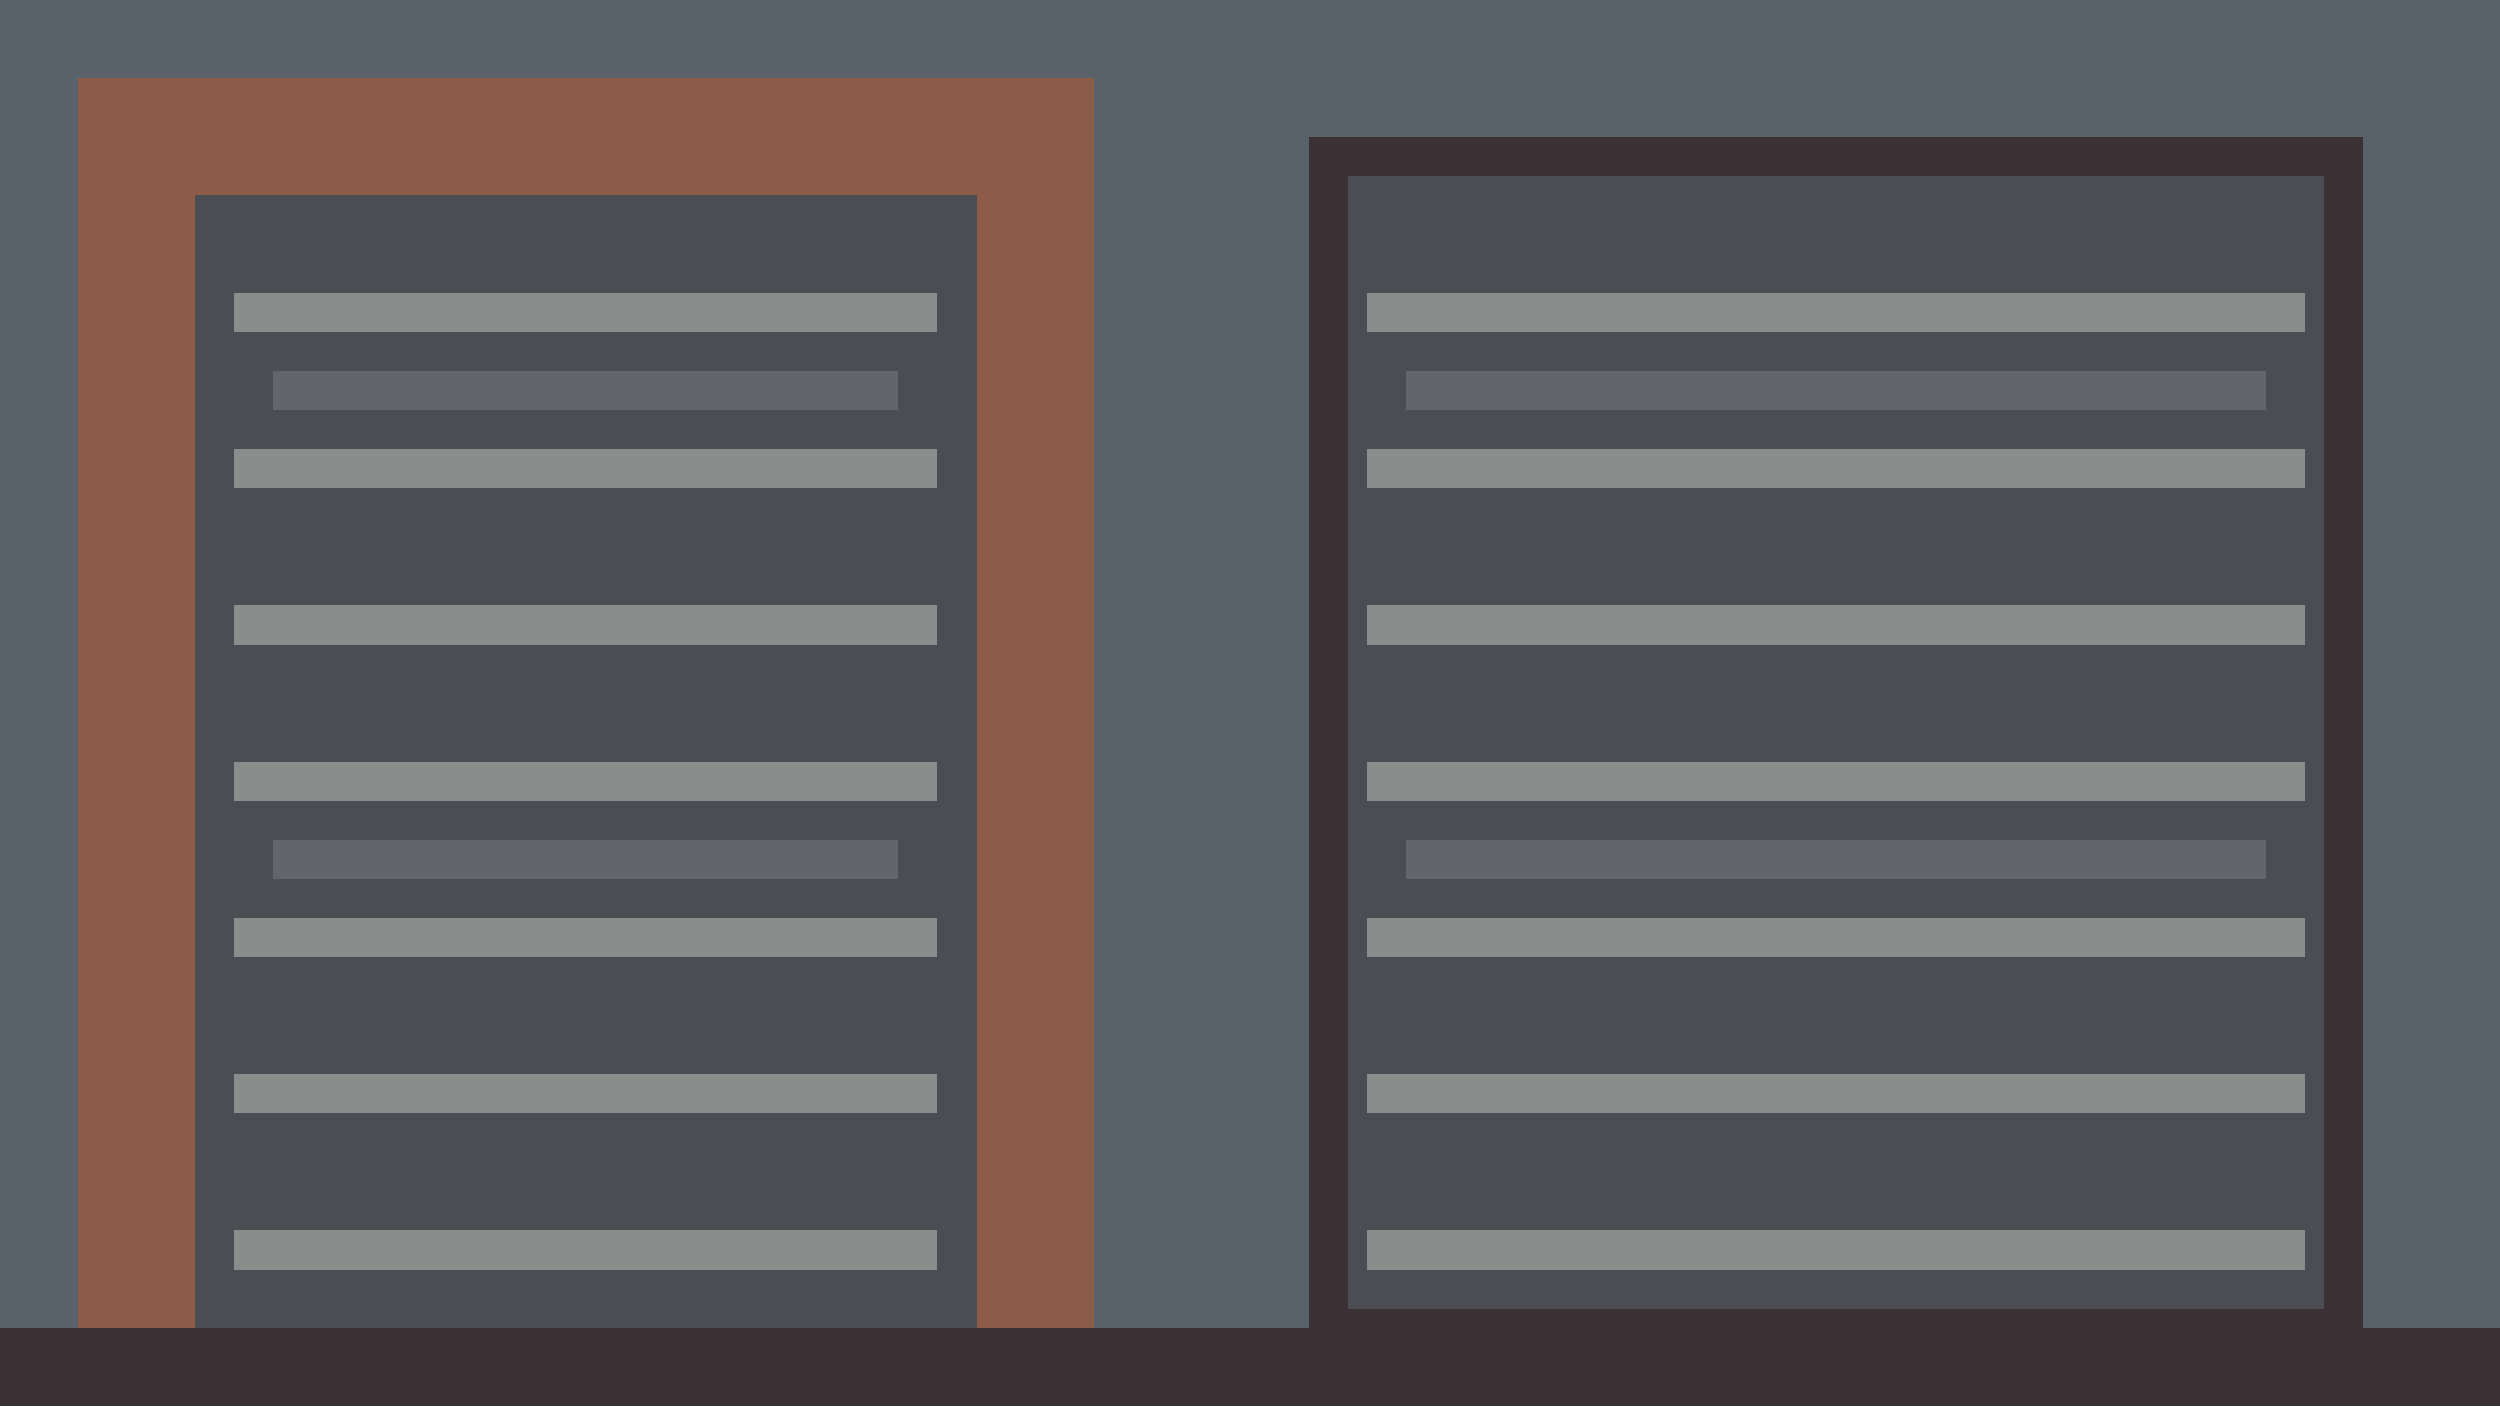
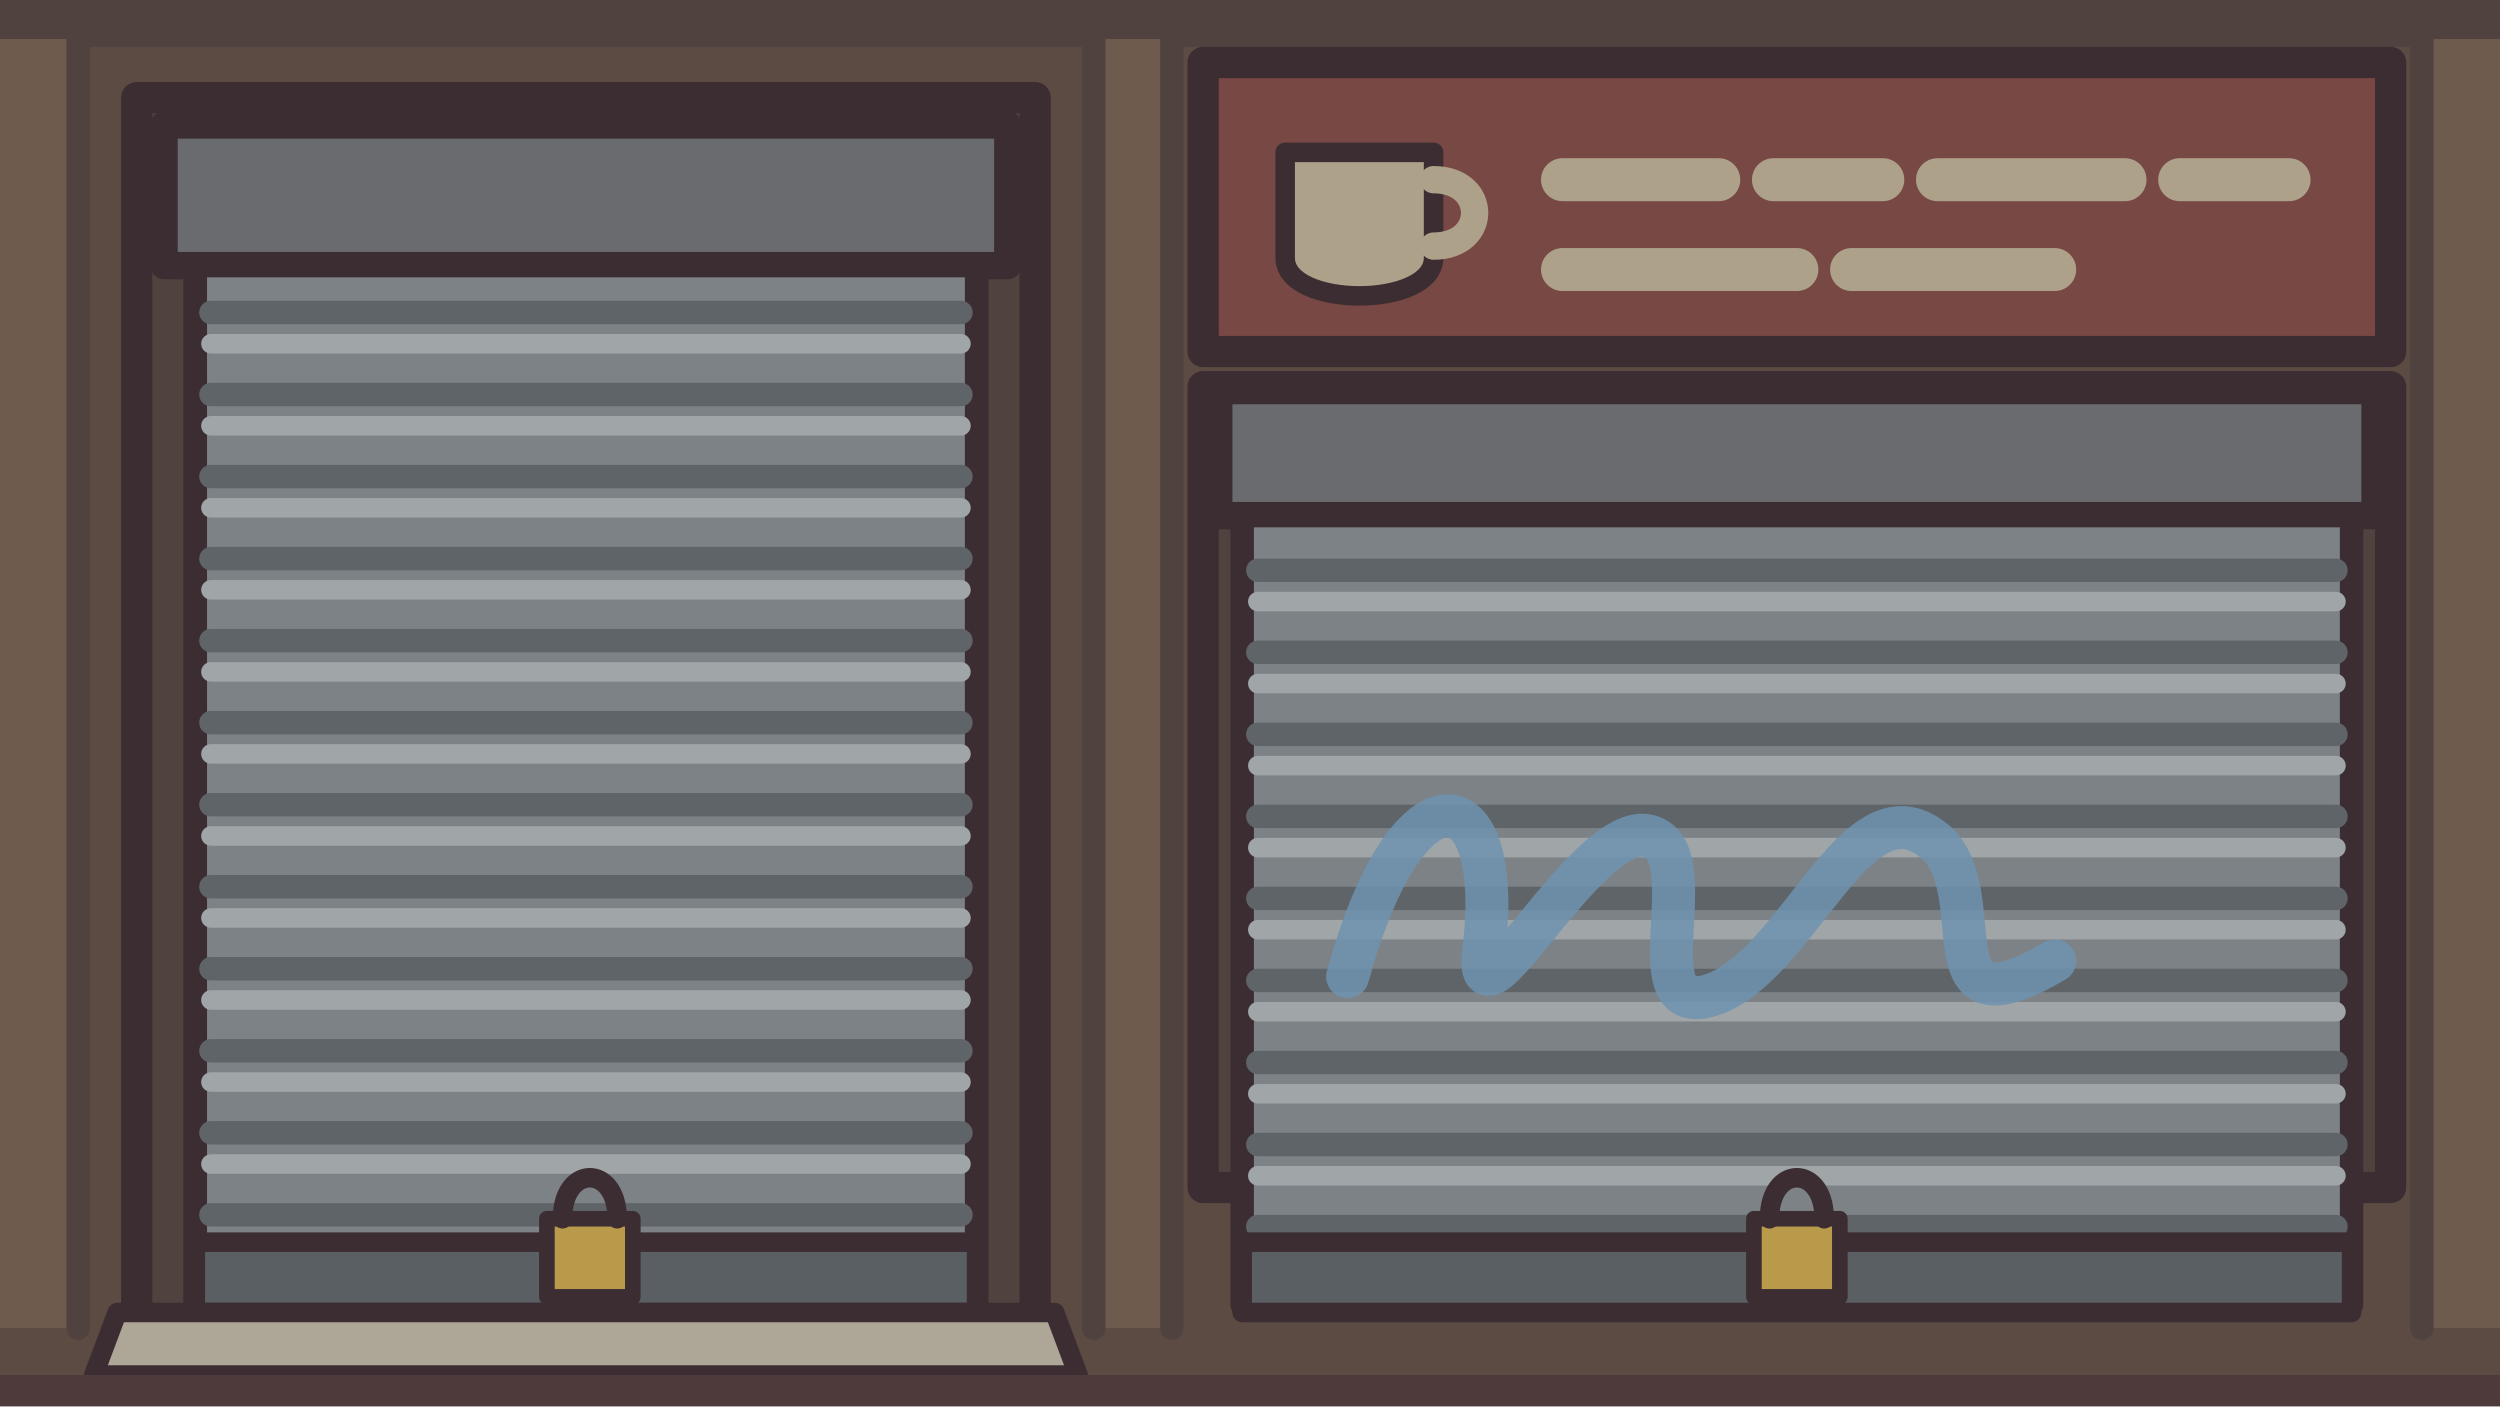
- <svg xmlns="http://www.w3.org/2000/svg" width="64" height="36" viewBox="0 0 64 36" shape-rendering="crispEdges">
-   <rect width="64" height="36" fill="#596269" />
-   <rect x="2" y="2" width="26" height="34" fill="#8d5c48" />
-   <rect x="5" y="5" width="20" height="31" fill="#4b4d53" />
-   <rect x="34" y="4" width="26" height="30" fill="#4b4d53" stroke="#3b3034" />
-   <path d="M6 8H24 M6 12H24 M6 16H24 M6 20H24 M6 24H24 M6 28H24 M6 32H24 M35 8H59 M35 12H59 M35 16H59 M35 20H59 M35 24H59 M35 28H59 M35 32H59" stroke="#8a8d8c" />
-   <path d="M7 10H23 M7 22H23 M36 10H58 M36 22H58" stroke="#62666b" />
-   <rect y="34" width="64" height="2" fill="#3b3034" />
+ <svg xmlns="http://www.w3.org/2000/svg" width="64" height="36" viewBox="0 0 64 36" shape-rendering="geometricPrecision" stroke="#3b2d32" stroke-width="0.8" stroke-linejoin="round" stroke-linecap="round">
+   <rect width="64" height="36" fill="#5c4b43" stroke="none" />
+   <path d="M0 0.6 H64" fill="none" stroke="#50423e" stroke-width="1.2" />
+   <path d="M0 1 H2 V34 H0 Z M28 1 H30 V34 H28 Z M62 1 H64 V34 H62 Z" fill="#6f5a4e" stroke="none" />
+   <path d="M2 1 V34 M28 1 V34 M30 1 V34 M62 1 V34" fill="none" stroke="#50423e" stroke-width="0.6" />
+   <path d="M3.5 2.5 H26.5 V34 H3.5 Z" fill="#50423e" stroke-width="0.8" />
+   <path d="M5 4 H25 V34 H5 Z" fill="#2a2630" stroke-width="0.6" />
+   <path d="M4.2 3.2 H25.8 V6.8 H4.2 Z" fill="#6a6b6e" stroke-width="0.7" />
+   <path d="M5 6.8 H25 V33.4 H5 Z" fill="#7d8286" stroke-width="0.6" />
+   <path d="M5.4 8.0 H24.6 M5.4 10.1 H24.6 M5.4 12.2 H24.6 M5.4 14.3 H24.6 M5.4 16.4 H24.6 M5.4 18.5 H24.6 M5.4 20.6 H24.6 M5.4 22.7 H24.6 M5.4 24.8 H24.6 M5.4 26.9 H24.6 M5.4 29.0 H24.6 M5.4 31.1 H24.6" fill="none" stroke="#5f6468" stroke-width="0.6" />
+   <path d="M5.4 8.8 H24.6 M5.4 10.9 H24.6 M5.4 13.0 H24.6 M5.4 15.1 H24.6 M5.4 17.2 H24.6 M5.4 19.3 H24.6 M5.4 21.4 H24.6 M5.4 23.5 H24.6 M5.4 25.6 H24.6 M5.4 27.7 H24.6 M5.4 29.8 H24.6 M5.4 31.9 H24.6" fill="none" stroke="#a0a5a8" stroke-width="0.5" />
+   <path d="M5 31.8 H25 V33.6 H5 Z" fill="#5a5f63" stroke-width="0.5" />
+   <path d="M14 31.2 H16.2 V33.2 H14 Z" fill="#b89a4a" stroke-width="0.4" />
+   <path d="M14.4 31.2 C14.4 29.8 15.8 29.8 15.8 31.2" fill="none" stroke-width="0.5" />
+   <path d="M3 33.6 H27 L27.6 35.2 H2.4 Z" fill="#aea797" stroke-width="0.5" />
+   <path d="M30.8 1.6 H61.2 V9 H30.8 Z" fill="#784844" stroke-width="0.8" />
+   <path d="M32.9 3.9 H36.7 V6.6 C36.7 7.9 32.9 7.9 32.9 6.6 Z" fill="#ada189" stroke-width="0.5" />
+   <path d="M36.7 4.6 C38.1 4.6 38.1 6.3 36.7 6.3" fill="none" stroke="#ada189" stroke-width="0.7" />
+   <path d="M40 4.6 H44 M45.4 4.6 H48.2 M49.6 4.6 H54.4 M55.8 4.6 H58.6 M40 6.9 H46 M47.4 6.9 H52.6" fill="none" stroke="#ada189" stroke-width="1.1" />
+   <path d="M30.8 9.9 H61.2 V30.4 H30.8 Z" fill="#50423e" stroke-width="0.8" />
+   <path d="M31.2 10 H60.8 V13.2 H31.2 Z" fill="#6a6b6e" stroke-width="0.7" />
+   <path d="M31.8 13.2 H60.2 V33.4 H31.8 Z" fill="#7d8286" stroke-width="0.6" />
+   <path d="M32.2 14.6 H59.8 M32.2 16.7 H59.8 M32.2 18.8 H59.8 M32.2 20.9 H59.8 M32.2 23.0 H59.8 M32.2 25.1 H59.8 M32.2 27.2 H59.8 M32.2 29.3 H59.8 M32.2 31.4 H59.8" fill="none" stroke="#5f6468" stroke-width="0.6" />
+   <path d="M32.2 15.4 H59.8 M32.2 17.5 H59.8 M32.2 19.6 H59.8 M32.2 21.7 H59.8 M32.2 23.8 H59.8 M32.2 25.9 H59.8 M32.2 28.0 H59.8 M32.2 30.1 H59.8 M32.2 32.2 H59.8" fill="none" stroke="#a0a5a8" stroke-width="0.5" />
+   <path d="M31.8 31.8 H60.2 V33.6 H31.8 Z" fill="#5a5f63" stroke-width="0.5" />
+   <path d="M44.9 31.2 H47.1 V33.2 H44.9 Z" fill="#b89a4a" stroke-width="0.4" />
+   <path d="M45.3 31.2 C45.3 29.8 46.7 29.8 46.7 31.2" fill="none" stroke-width="0.5" />
+   <path d="M34.5 25 C36 19.5 38.5 19.8 38 24.2 C37.6 27 40.6 21 42.2 21.4 C43.8 21.8 41.6 26.4 44 25.4 C46.2 24.4 47.6 19.8 49.6 21.6 C51 23 49.2 26.6 52.6 24.6" fill="none" stroke="#6f93b0" stroke-width="1.1" stroke-opacity="0.85" />
+   <path d="M0 35.2 H64 V36 H0 Z" fill="#4e3a3b" stroke="none" />
</svg>
